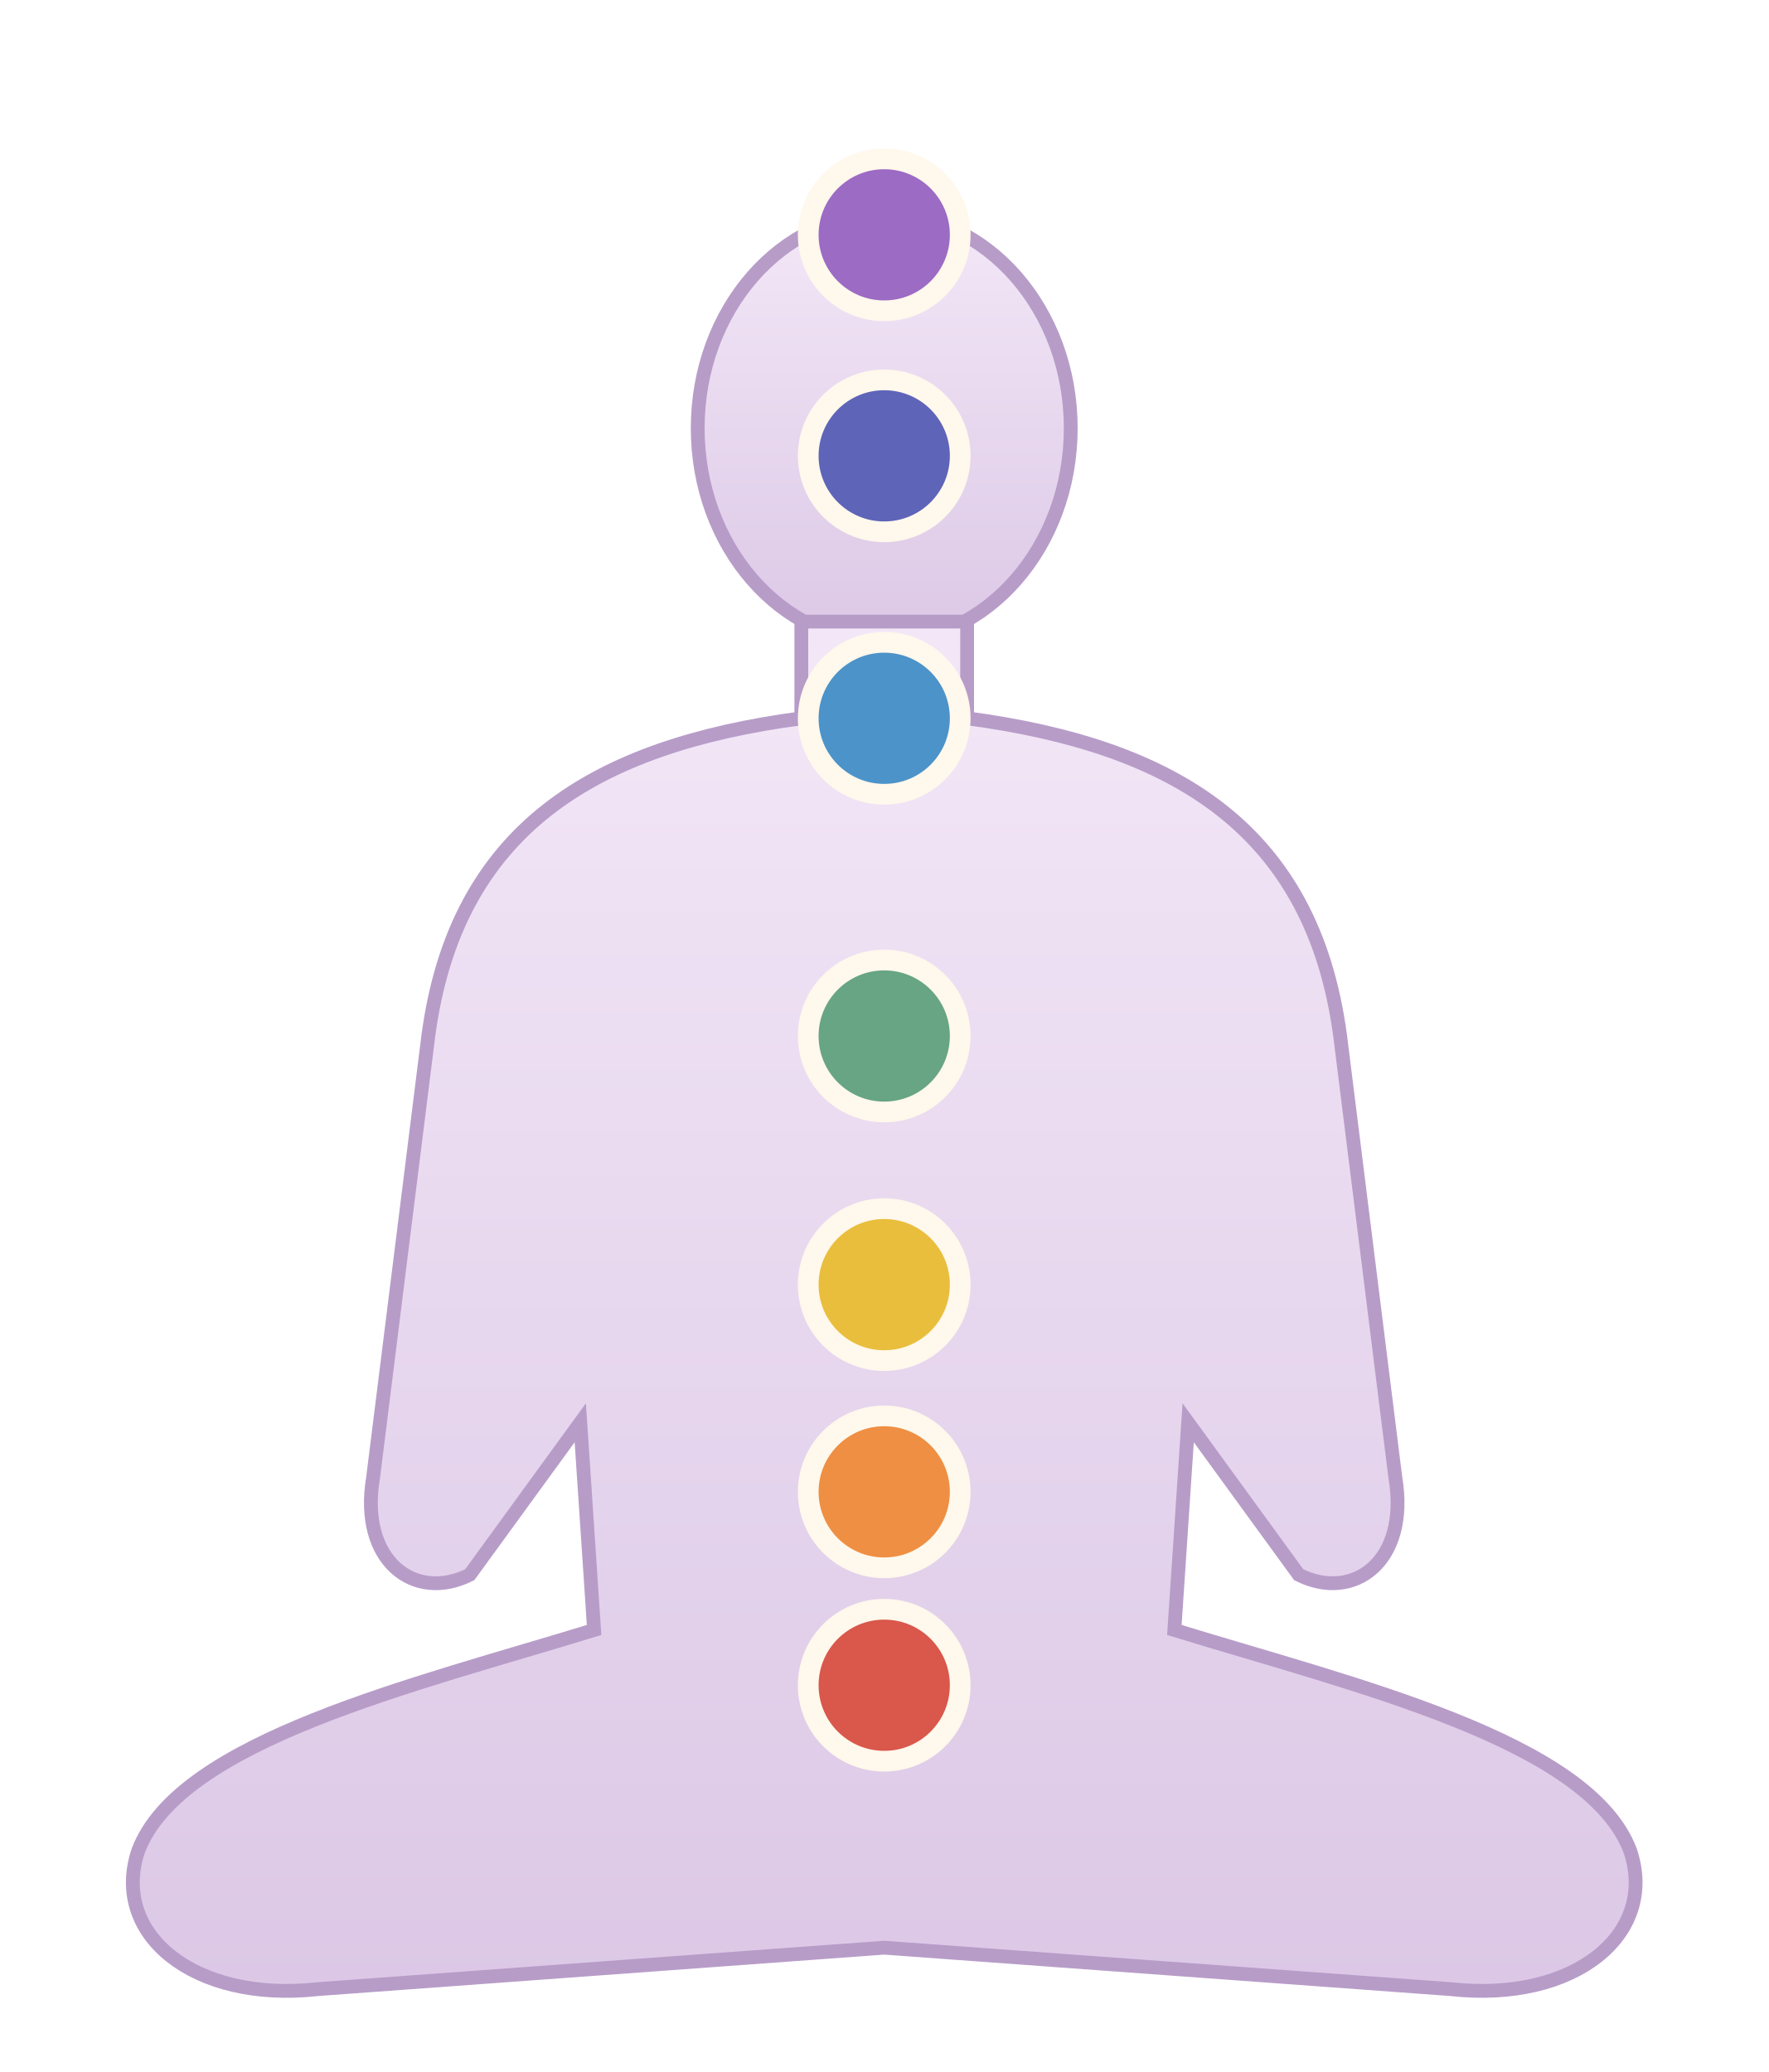
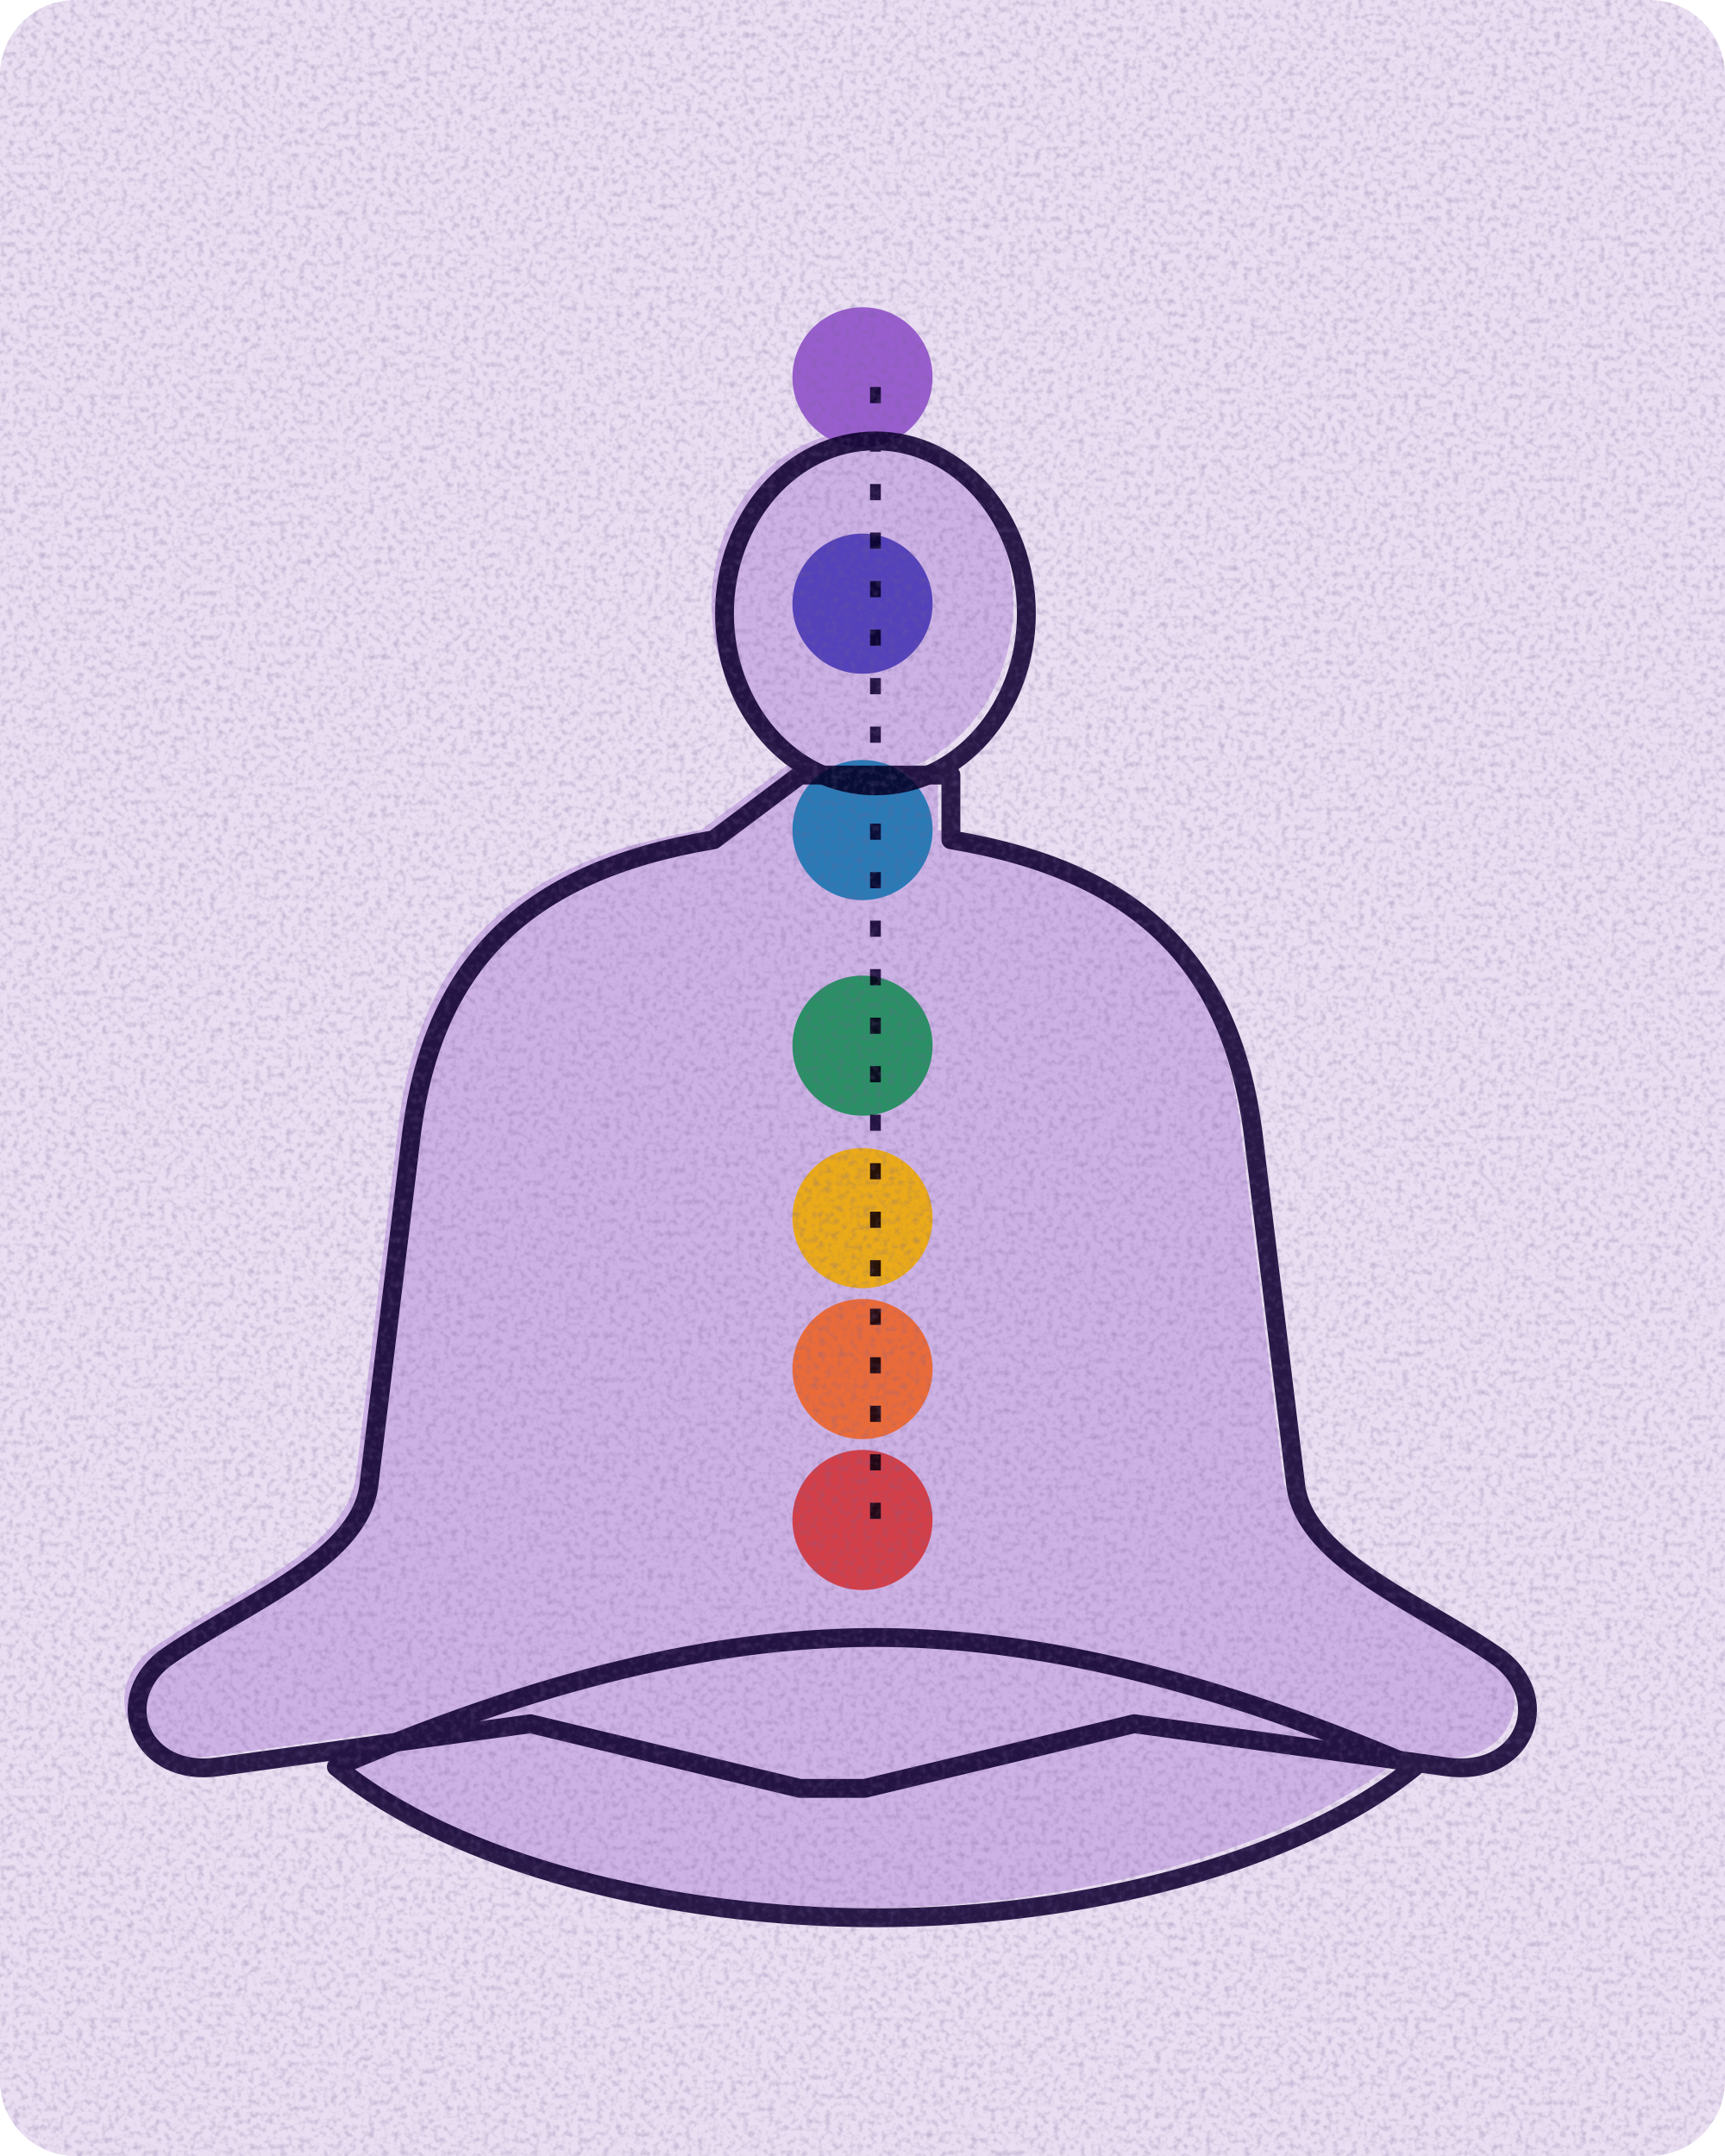
- <svg xmlns="http://www.w3.org/2000/svg" width="256" height="300" viewBox="0 0 256 300" role="img" aria-labelledby="title desc">
+ <svg xmlns="http://www.w3.org/2000/svg" width="320" height="400" viewBox="0 0 320 400" role="img" aria-labelledby="body-t body-d">
  <defs>
-     <linearGradient id="skin" x1="0" y1="0" x2="0" y2="1">
-       <stop stop-color="#F3E7F7" />
-       <stop offset="1" stop-color="#DCC8E6" />
-     </linearGradient>
+     <clipPath id="body-clip">
+       <rect width="320" height="400" rx="14" />
+     </clipPath>
+     <filter id="body-grain" x="0" y="0" width="100%" height="100%">
+       <feTurbulence type="fractalNoise" baseFrequency=".85" numOctaves="2" seed="28" />
+       <feColorMatrix type="matrix" values="0 0 0 0 .17 0 0 0 0 .11 0 0 0 0 .29 0 0 0 -1.4 .78" />
+     </filter>
  </defs>
-   <g fill="url(#skin)" stroke="#B79CC8" stroke-width="2">
-     <ellipse cx="128" cy="62" rx="27" ry="31" />
-     <path d="M116 90H140V104C170 108 190 120 194 150L202 214C204 226 196 232 188 228L172 206L170 236C196 244 230 252 236 268C240 280 228 290 210 288L128 282L46 288C28 290 16 280 20 268C26 252 60 244 86 236L84 206L68 228C60 232 52 226 54 214L62 150C66 120 86 108 116 104Z" />
+   <g clip-path="url(#body-clip)">
+     <g fill="#EADFF2">
+       <rect width="320" height="400" rx="14" />
+     </g>
+     <g style="mix-blend-mode:multiply">
+       <g fill="#A66CD8" opacity=".35">
+         <ellipse cx="160" cy="112" rx="28" ry="32" />
+         <path d="M146 142 h28 v12 c36 6 52 24 56 54 l8 66 c2 14 24 22 38 32 c10 8 4 22 -10 20 l-58 -8 l-50 12 h-12 l-50 -12 l-58 8 c-14 2 -20 -12 -10 -20 c14 -10 36 -18 38 -32 l8 -66 c4 -30 20 -48 56 -54z" />
+         <path d="M60 326 c42 -18 74 -24 100 -24 s58 6 100 24 c-22 18 -62 28 -100 28 s-78 -10 -100 -28z" />
+       </g>
+       <circle cx="160" cy="282" r="13" fill="#E5484D" />
+       <circle cx="160" cy="254" r="13" fill="#FF7A3D" />
+       <circle cx="160" cy="226" r="13" fill="#FFC21A" />
+       <circle cx="160" cy="194" r="13" fill="#2FA36B" />
+       <circle cx="160" cy="154" r="13" fill="#2E8BC0" />
+       <circle cx="160" cy="112" r="13" fill="#5B4CC4" />
+       <circle cx="160" cy="70" r="13" fill="#A66CD8" />
+     </g>
+     <g style="mix-blend-mode:multiply" transform="translate(2.4 1.8)">
+       <g fill="none" stroke="#2B1B4A" stroke-width="3.5" stroke-linejoin="round">
+         <ellipse cx="160" cy="112" rx="28" ry="32" />
+         <path d="M146 142 h28 v12 c36 6 52 24 56 54 l8 66 c2 14 24 22 38 32 c10 8 4 22 -10 20 l-58 -8 l-50 12 h-12 l-50 -12 l-58 8 c-14 2 -20 -12 -10 -20 c14 -10 36 -18 38 -32 l8 -66 c4 -30 20 -48 56 -54z" />
+         <path d="M60 326 c42 -18 74 -24 100 -24 s58 6 100 24 c-22 18 -62 28 -100 28 s-78 -10 -100 -28z" />
+       </g>
+       <line x1="160" y1="70" x2="160" y2="282" stroke="#2B1B4A" stroke-width="2" stroke-dasharray="3 6" />
+     </g>
+     <rect width="320" height="400" filter="url(#body-grain)" opacity=".5" />
  </g>
-   <circle cx="128" cy="244" r="11" fill="#D9574B" stroke="#FFF8EC" stroke-width="3" />
-   <circle cx="128" cy="216" r="11" fill="#EE8F43" stroke="#FFF8EC" stroke-width="3" />
-   <circle cx="128" cy="186" r="11" fill="#E9BE3C" stroke="#FFF8EC" stroke-width="3" />
-   <circle cx="128" cy="150" r="11" fill="#67A584" stroke="#FFF8EC" stroke-width="3" />
-   <circle cx="128" cy="104" r="11" fill="#4C93C9" stroke="#FFF8EC" stroke-width="3" />
-   <circle cx="128" cy="66" r="11" fill="#5E64B8" stroke="#FFF8EC" stroke-width="3" />
-   <circle cx="128" cy="34" r="11" fill="#9C6BC4" stroke="#FFF8EC" stroke-width="3" />
</svg>
